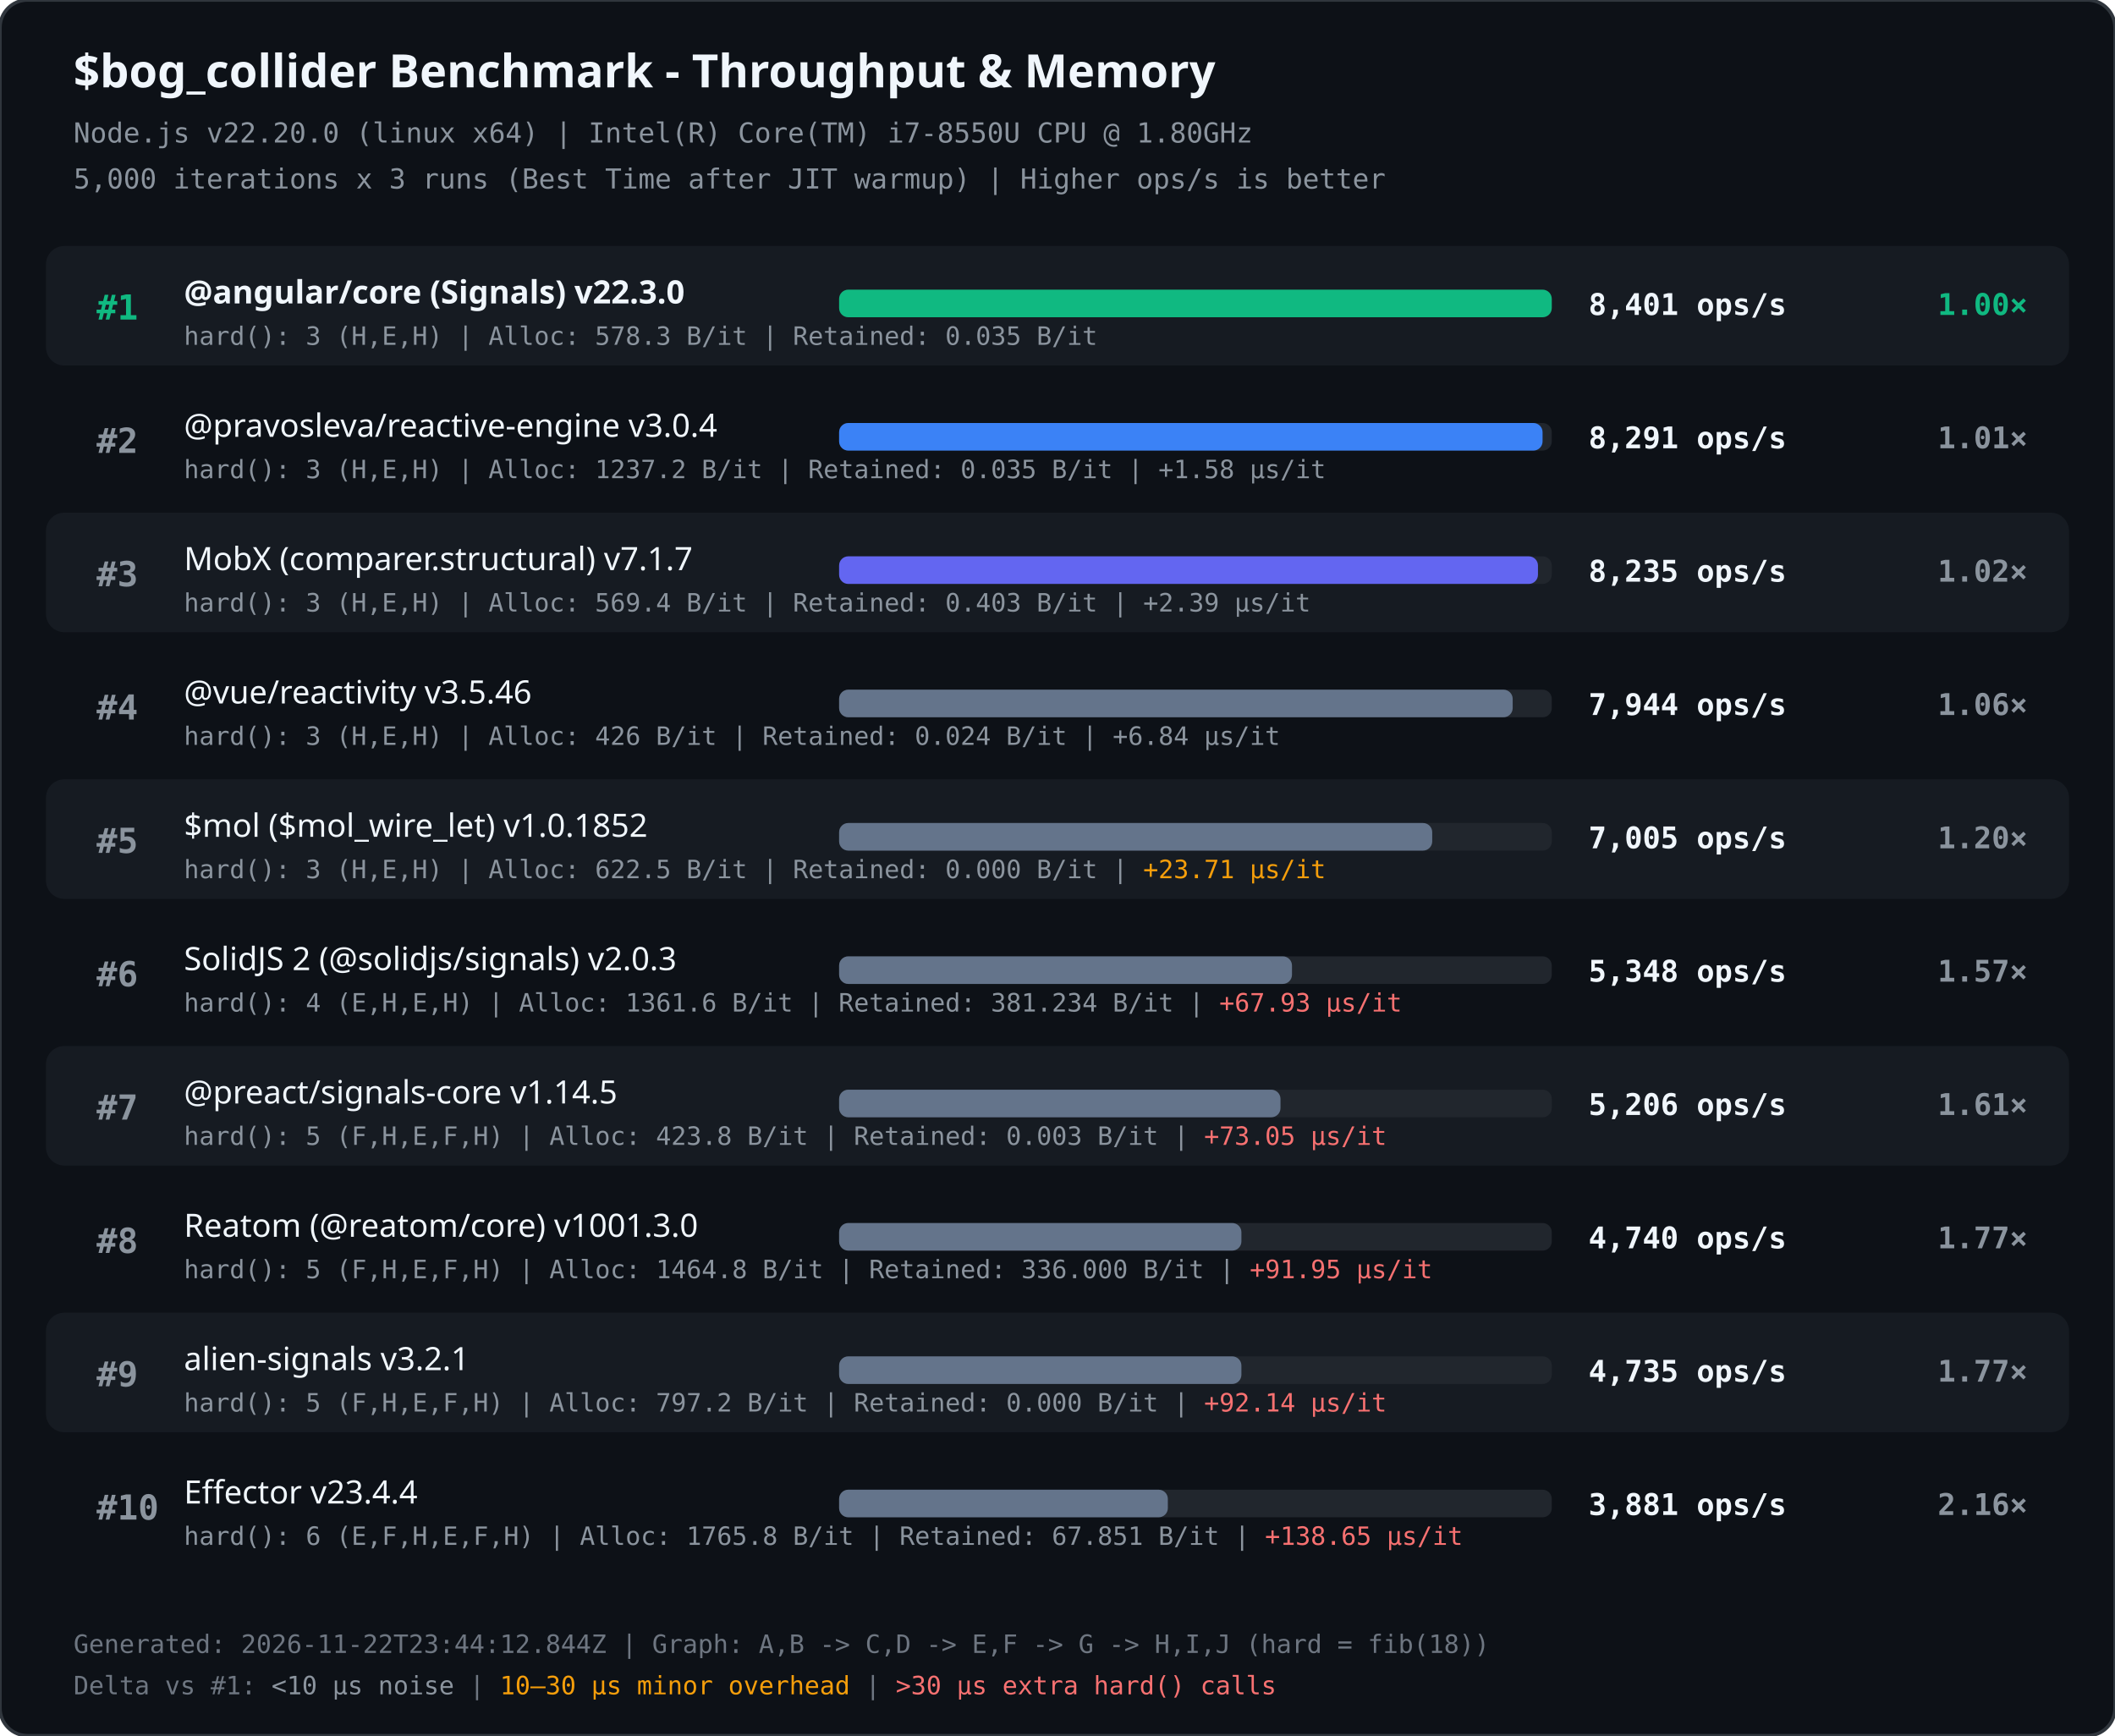
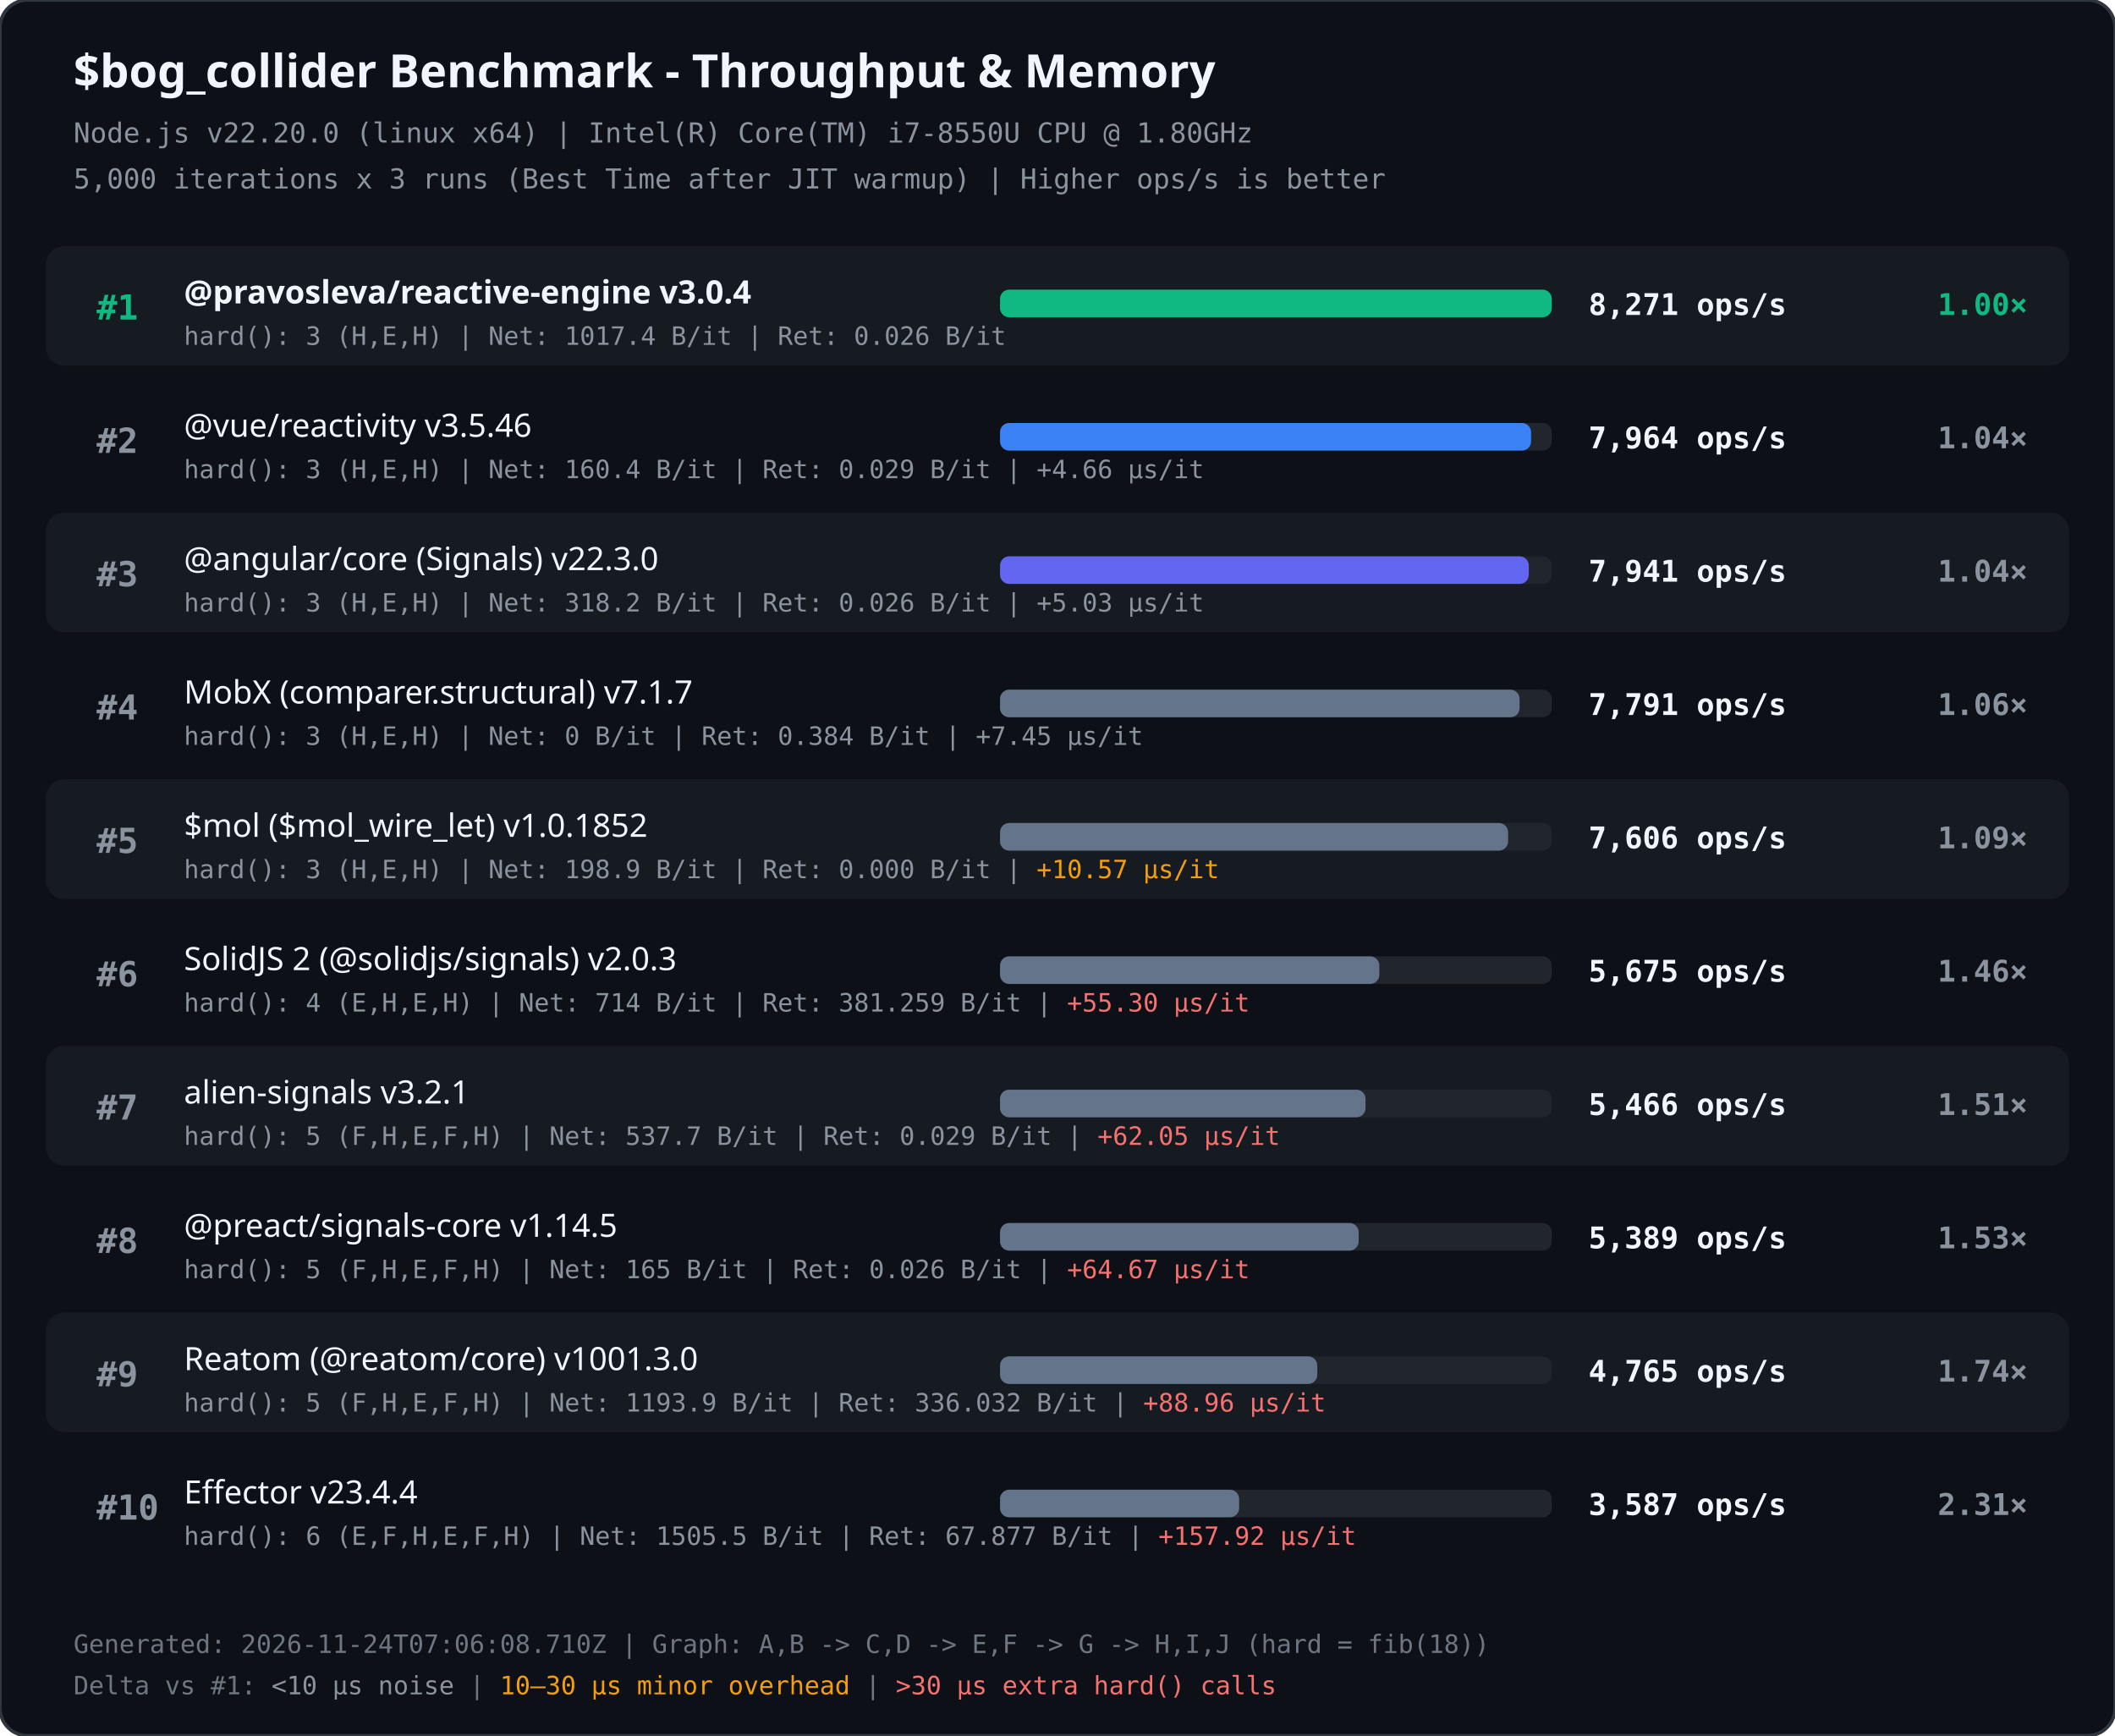
<svg xmlns="http://www.w3.org/2000/svg" width="920" height="755" viewBox="0 0 920 755">
  <rect width="920" height="755" rx="12" fill="#0d1117" stroke="#30363d" stroke-width="1.5" />
  <text x="32" y="38" fill="#f0f6fc" font-family="sans-serif" font-size="20" font-weight="700">$bog_collider Benchmark - Throughput &amp; Memory</text>
  <text x="32" y="62" fill="#8b949e" font-family="monospace" font-size="12">Node.js v22.20.0 (linux x64) | Intel(R) Core(TM) i7-8550U CPU @ 1.80GHz</text>
  <text x="32" y="82" fill="#8b949e" font-family="monospace" font-size="12">5,000 iterations x 3 runs (Best Time after JIT warmup) | Higher ops/s is better</text>
  <g transform="translate(0, 105)">
    <rect x="20" y="2" width="880" height="52" rx="8" fill="#161b22" />
    <text x="42" y="34" fill="#10b981" font-family="monospace" font-size="15" font-weight="700">#1</text>
-     <text x="80" y="27" fill="#f0f6fc" font-family="sans-serif" font-size="14" font-weight="700">@angular/core (Signals) v22.3.0</text>
-     <text x="80" y="45" fill="#8b949e" font-family="monospace" font-size="11">hard(): 3 (H,E,H) | Alloc: 578.3 B/it | Retained: 0.035 B/it</text>
-     <rect x="365" y="21" width="310" height="12" rx="4" fill="#21262d" />
-     <rect x="365" y="21" width="310" height="12" rx="4" fill="#10b981" />
-     <text x="691" y="32" fill="#f0f6fc" font-family="monospace" font-size="13" font-weight="700">8,401 ops/s</text>
+     <text x="80" y="27" fill="#f0f6fc" font-family="sans-serif" font-size="14" font-weight="700">@pravosleva/reactive-engine v3.0.4</text>
+     <text x="80" y="45" fill="#8b949e" font-family="monospace" font-size="11">hard(): 3 (H,E,H) | Net: 1017.4 B/it | Ret: 0.026 B/it</text>
+     <rect x="435" y="21" width="240" height="12" rx="4" fill="#21262d" />
+     <rect x="435" y="21" width="240" height="12" rx="4" fill="#10b981" />
+     <text x="691" y="32" fill="#f0f6fc" font-family="monospace" font-size="13" font-weight="700">8,271 ops/s</text>
    <text x="882" y="32" text-anchor="end" fill="#10b981" font-family="monospace" font-size="13" font-weight="700">1.00×</text>
  </g>
  <g transform="translate(0, 163)">
    <rect x="20" y="2" width="880" height="52" rx="8" fill="#0d1117" />
    <text x="42" y="34" fill="#8b949e" font-family="monospace" font-size="15" font-weight="700">#2</text>
-     <text x="80" y="27" fill="#f0f6fc" font-family="sans-serif" font-size="14" font-weight="500">@pravosleva/reactive-engine v3.0.4</text>
-     <text x="80" y="45" fill="#8b949e" font-family="monospace" font-size="11">hard(): 3 (H,E,H) | Alloc: 1237.2 B/it | Retained: 0.035 B/it | <tspan fill="#8b949e">+1.58 μs/it</tspan>
+     <text x="80" y="27" fill="#f0f6fc" font-family="sans-serif" font-size="14" font-weight="500">@vue/reactivity v3.5.46</text>
+     <text x="80" y="45" fill="#8b949e" font-family="monospace" font-size="11">hard(): 3 (H,E,H) | Net: 160.4 B/it | Ret: 0.029 B/it | <tspan fill="#8b949e">+4.66 μs/it</tspan>
    </text>
-     <rect x="365" y="21" width="310" height="12" rx="4" fill="#21262d" />
-     <rect x="365" y="21" width="306" height="12" rx="4" fill="#3b82f6" />
-     <text x="691" y="32" fill="#f0f6fc" font-family="monospace" font-size="13" font-weight="700">8,291 ops/s</text>
-     <text x="882" y="32" text-anchor="end" fill="#8b949e" font-family="monospace" font-size="13" font-weight="700">1.01×</text>
+     <rect x="435" y="21" width="240" height="12" rx="4" fill="#21262d" />
+     <rect x="435" y="21" width="231" height="12" rx="4" fill="#3b82f6" />
+     <text x="691" y="32" fill="#f0f6fc" font-family="monospace" font-size="13" font-weight="700">7,964 ops/s</text>
+     <text x="882" y="32" text-anchor="end" fill="#8b949e" font-family="monospace" font-size="13" font-weight="700">1.04×</text>
  </g>
  <g transform="translate(0, 221)">
    <rect x="20" y="2" width="880" height="52" rx="8" fill="#161b22" />
    <text x="42" y="34" fill="#8b949e" font-family="monospace" font-size="15" font-weight="700">#3</text>
-     <text x="80" y="27" fill="#f0f6fc" font-family="sans-serif" font-size="14" font-weight="500">MobX (comparer.structural) v7.1.7</text>
-     <text x="80" y="45" fill="#8b949e" font-family="monospace" font-size="11">hard(): 3 (H,E,H) | Alloc: 569.4 B/it | Retained: 0.403 B/it | <tspan fill="#8b949e">+2.39 μs/it</tspan>
+     <text x="80" y="27" fill="#f0f6fc" font-family="sans-serif" font-size="14" font-weight="500">@angular/core (Signals) v22.3.0</text>
+     <text x="80" y="45" fill="#8b949e" font-family="monospace" font-size="11">hard(): 3 (H,E,H) | Net: 318.2 B/it | Ret: 0.026 B/it | <tspan fill="#8b949e">+5.03 μs/it</tspan>
    </text>
-     <rect x="365" y="21" width="310" height="12" rx="4" fill="#21262d" />
-     <rect x="365" y="21" width="304" height="12" rx="4" fill="#6366f1" />
-     <text x="691" y="32" fill="#f0f6fc" font-family="monospace" font-size="13" font-weight="700">8,235 ops/s</text>
-     <text x="882" y="32" text-anchor="end" fill="#8b949e" font-family="monospace" font-size="13" font-weight="700">1.02×</text>
+     <rect x="435" y="21" width="240" height="12" rx="4" fill="#21262d" />
+     <rect x="435" y="21" width="230" height="12" rx="4" fill="#6366f1" />
+     <text x="691" y="32" fill="#f0f6fc" font-family="monospace" font-size="13" font-weight="700">7,941 ops/s</text>
+     <text x="882" y="32" text-anchor="end" fill="#8b949e" font-family="monospace" font-size="13" font-weight="700">1.04×</text>
  </g>
  <g transform="translate(0, 279)">
    <rect x="20" y="2" width="880" height="52" rx="8" fill="#0d1117" />
    <text x="42" y="34" fill="#8b949e" font-family="monospace" font-size="15" font-weight="700">#4</text>
-     <text x="80" y="27" fill="#f0f6fc" font-family="sans-serif" font-size="14" font-weight="500">@vue/reactivity v3.5.46</text>
-     <text x="80" y="45" fill="#8b949e" font-family="monospace" font-size="11">hard(): 3 (H,E,H) | Alloc: 426 B/it | Retained: 0.024 B/it | <tspan fill="#8b949e">+6.84 μs/it</tspan>
+     <text x="80" y="27" fill="#f0f6fc" font-family="sans-serif" font-size="14" font-weight="500">MobX (comparer.structural) v7.1.7</text>
+     <text x="80" y="45" fill="#8b949e" font-family="monospace" font-size="11">hard(): 3 (H,E,H) | Net: 0 B/it | Ret: 0.384 B/it | <tspan fill="#8b949e">+7.45 μs/it</tspan>
    </text>
-     <rect x="365" y="21" width="310" height="12" rx="4" fill="#21262d" />
-     <rect x="365" y="21" width="293" height="12" rx="4" fill="#64748b" />
-     <text x="691" y="32" fill="#f0f6fc" font-family="monospace" font-size="13" font-weight="700">7,944 ops/s</text>
+     <rect x="435" y="21" width="240" height="12" rx="4" fill="#21262d" />
+     <rect x="435" y="21" width="226" height="12" rx="4" fill="#64748b" />
+     <text x="691" y="32" fill="#f0f6fc" font-family="monospace" font-size="13" font-weight="700">7,791 ops/s</text>
    <text x="882" y="32" text-anchor="end" fill="#8b949e" font-family="monospace" font-size="13" font-weight="700">1.06×</text>
  </g>
  <g transform="translate(0, 337)">
    <rect x="20" y="2" width="880" height="52" rx="8" fill="#161b22" />
    <text x="42" y="34" fill="#8b949e" font-family="monospace" font-size="15" font-weight="700">#5</text>
    <text x="80" y="27" fill="#f0f6fc" font-family="sans-serif" font-size="14" font-weight="500">$mol ($mol_wire_let) v1.0.1852</text>
-     <text x="80" y="45" fill="#8b949e" font-family="monospace" font-size="11">hard(): 3 (H,E,H) | Alloc: 622.5 B/it | Retained: 0.000 B/it | <tspan fill="#f59e0b">+23.71 μs/it</tspan>
+     <text x="80" y="45" fill="#8b949e" font-family="monospace" font-size="11">hard(): 3 (H,E,H) | Net: 198.9 B/it | Ret: 0.000 B/it | <tspan fill="#f59e0b">+10.57 μs/it</tspan>
    </text>
-     <rect x="365" y="21" width="310" height="12" rx="4" fill="#21262d" />
-     <rect x="365" y="21" width="258" height="12" rx="4" fill="#64748b" />
-     <text x="691" y="32" fill="#f0f6fc" font-family="monospace" font-size="13" font-weight="700">7,005 ops/s</text>
-     <text x="882" y="32" text-anchor="end" fill="#8b949e" font-family="monospace" font-size="13" font-weight="700">1.20×</text>
+     <rect x="435" y="21" width="240" height="12" rx="4" fill="#21262d" />
+     <rect x="435" y="21" width="221" height="12" rx="4" fill="#64748b" />
+     <text x="691" y="32" fill="#f0f6fc" font-family="monospace" font-size="13" font-weight="700">7,606 ops/s</text>
+     <text x="882" y="32" text-anchor="end" fill="#8b949e" font-family="monospace" font-size="13" font-weight="700">1.09×</text>
  </g>
  <g transform="translate(0, 395)">
    <rect x="20" y="2" width="880" height="52" rx="8" fill="#0d1117" />
    <text x="42" y="34" fill="#8b949e" font-family="monospace" font-size="15" font-weight="700">#6</text>
    <text x="80" y="27" fill="#f0f6fc" font-family="sans-serif" font-size="14" font-weight="500">SolidJS 2 (@solidjs/signals) v2.0.3</text>
-     <text x="80" y="45" fill="#8b949e" font-family="monospace" font-size="11">hard(): 4 (E,H,E,H) | Alloc: 1361.6 B/it | Retained: 381.234 B/it | <tspan fill="#f87171">+67.93 μs/it</tspan>
+     <text x="80" y="45" fill="#8b949e" font-family="monospace" font-size="11">hard(): 4 (E,H,E,H) | Net: 714 B/it | Ret: 381.259 B/it | <tspan fill="#f87171">+55.30 μs/it</tspan>
    </text>
-     <rect x="365" y="21" width="310" height="12" rx="4" fill="#21262d" />
-     <rect x="365" y="21" width="197" height="12" rx="4" fill="#64748b" />
-     <text x="691" y="32" fill="#f0f6fc" font-family="monospace" font-size="13" font-weight="700">5,348 ops/s</text>
-     <text x="882" y="32" text-anchor="end" fill="#8b949e" font-family="monospace" font-size="13" font-weight="700">1.57×</text>
+     <rect x="435" y="21" width="240" height="12" rx="4" fill="#21262d" />
+     <rect x="435" y="21" width="165" height="12" rx="4" fill="#64748b" />
+     <text x="691" y="32" fill="#f0f6fc" font-family="monospace" font-size="13" font-weight="700">5,675 ops/s</text>
+     <text x="882" y="32" text-anchor="end" fill="#8b949e" font-family="monospace" font-size="13" font-weight="700">1.46×</text>
  </g>
  <g transform="translate(0, 453)">
    <rect x="20" y="2" width="880" height="52" rx="8" fill="#161b22" />
    <text x="42" y="34" fill="#8b949e" font-family="monospace" font-size="15" font-weight="700">#7</text>
-     <text x="80" y="27" fill="#f0f6fc" font-family="sans-serif" font-size="14" font-weight="500">@preact/signals-core v1.14.5</text>
-     <text x="80" y="45" fill="#8b949e" font-family="monospace" font-size="11">hard(): 5 (F,H,E,F,H) | Alloc: 423.8 B/it | Retained: 0.003 B/it | <tspan fill="#f87171">+73.05 μs/it</tspan>
+     <text x="80" y="27" fill="#f0f6fc" font-family="sans-serif" font-size="14" font-weight="500">alien-signals v3.2.1</text>
+     <text x="80" y="45" fill="#8b949e" font-family="monospace" font-size="11">hard(): 5 (F,H,E,F,H) | Net: 537.7 B/it | Ret: 0.029 B/it | <tspan fill="#f87171">+62.05 μs/it</tspan>
    </text>
-     <rect x="365" y="21" width="310" height="12" rx="4" fill="#21262d" />
-     <rect x="365" y="21" width="192" height="12" rx="4" fill="#64748b" />
-     <text x="691" y="32" fill="#f0f6fc" font-family="monospace" font-size="13" font-weight="700">5,206 ops/s</text>
-     <text x="882" y="32" text-anchor="end" fill="#8b949e" font-family="monospace" font-size="13" font-weight="700">1.61×</text>
+     <rect x="435" y="21" width="240" height="12" rx="4" fill="#21262d" />
+     <rect x="435" y="21" width="159" height="12" rx="4" fill="#64748b" />
+     <text x="691" y="32" fill="#f0f6fc" font-family="monospace" font-size="13" font-weight="700">5,466 ops/s</text>
+     <text x="882" y="32" text-anchor="end" fill="#8b949e" font-family="monospace" font-size="13" font-weight="700">1.51×</text>
  </g>
  <g transform="translate(0, 511)">
    <rect x="20" y="2" width="880" height="52" rx="8" fill="#0d1117" />
    <text x="42" y="34" fill="#8b949e" font-family="monospace" font-size="15" font-weight="700">#8</text>
-     <text x="80" y="27" fill="#f0f6fc" font-family="sans-serif" font-size="14" font-weight="500">Reatom (@reatom/core) v1001.3.0</text>
-     <text x="80" y="45" fill="#8b949e" font-family="monospace" font-size="11">hard(): 5 (F,H,E,F,H) | Alloc: 1464.8 B/it | Retained: 336.000 B/it | <tspan fill="#f87171">+91.95 μs/it</tspan>
+     <text x="80" y="27" fill="#f0f6fc" font-family="sans-serif" font-size="14" font-weight="500">@preact/signals-core v1.14.5</text>
+     <text x="80" y="45" fill="#8b949e" font-family="monospace" font-size="11">hard(): 5 (F,H,E,F,H) | Net: 165 B/it | Ret: 0.026 B/it | <tspan fill="#f87171">+64.67 μs/it</tspan>
    </text>
-     <rect x="365" y="21" width="310" height="12" rx="4" fill="#21262d" />
-     <rect x="365" y="21" width="175" height="12" rx="4" fill="#64748b" />
-     <text x="691" y="32" fill="#f0f6fc" font-family="monospace" font-size="13" font-weight="700">4,740 ops/s</text>
-     <text x="882" y="32" text-anchor="end" fill="#8b949e" font-family="monospace" font-size="13" font-weight="700">1.77×</text>
+     <rect x="435" y="21" width="240" height="12" rx="4" fill="#21262d" />
+     <rect x="435" y="21" width="156" height="12" rx="4" fill="#64748b" />
+     <text x="691" y="32" fill="#f0f6fc" font-family="monospace" font-size="13" font-weight="700">5,389 ops/s</text>
+     <text x="882" y="32" text-anchor="end" fill="#8b949e" font-family="monospace" font-size="13" font-weight="700">1.53×</text>
  </g>
  <g transform="translate(0, 569)">
    <rect x="20" y="2" width="880" height="52" rx="8" fill="#161b22" />
    <text x="42" y="34" fill="#8b949e" font-family="monospace" font-size="15" font-weight="700">#9</text>
-     <text x="80" y="27" fill="#f0f6fc" font-family="sans-serif" font-size="14" font-weight="500">alien-signals v3.2.1</text>
-     <text x="80" y="45" fill="#8b949e" font-family="monospace" font-size="11">hard(): 5 (F,H,E,F,H) | Alloc: 797.2 B/it | Retained: 0.000 B/it | <tspan fill="#f87171">+92.14 μs/it</tspan>
+     <text x="80" y="27" fill="#f0f6fc" font-family="sans-serif" font-size="14" font-weight="500">Reatom (@reatom/core) v1001.3.0</text>
+     <text x="80" y="45" fill="#8b949e" font-family="monospace" font-size="11">hard(): 5 (F,H,E,F,H) | Net: 1193.9 B/it | Ret: 336.032 B/it | <tspan fill="#f87171">+88.96 μs/it</tspan>
    </text>
-     <rect x="365" y="21" width="310" height="12" rx="4" fill="#21262d" />
-     <rect x="365" y="21" width="175" height="12" rx="4" fill="#64748b" />
-     <text x="691" y="32" fill="#f0f6fc" font-family="monospace" font-size="13" font-weight="700">4,735 ops/s</text>
-     <text x="882" y="32" text-anchor="end" fill="#8b949e" font-family="monospace" font-size="13" font-weight="700">1.77×</text>
+     <rect x="435" y="21" width="240" height="12" rx="4" fill="#21262d" />
+     <rect x="435" y="21" width="138" height="12" rx="4" fill="#64748b" />
+     <text x="691" y="32" fill="#f0f6fc" font-family="monospace" font-size="13" font-weight="700">4,765 ops/s</text>
+     <text x="882" y="32" text-anchor="end" fill="#8b949e" font-family="monospace" font-size="13" font-weight="700">1.74×</text>
  </g>
  <g transform="translate(0, 627)">
    <rect x="20" y="2" width="880" height="52" rx="8" fill="#0d1117" />
    <text x="42" y="34" fill="#8b949e" font-family="monospace" font-size="15" font-weight="700">#10</text>
    <text x="80" y="27" fill="#f0f6fc" font-family="sans-serif" font-size="14" font-weight="500">Effector v23.4.4</text>
-     <text x="80" y="45" fill="#8b949e" font-family="monospace" font-size="11">hard(): 6 (E,F,H,E,F,H) | Alloc: 1765.8 B/it | Retained: 67.851 B/it | <tspan fill="#f87171">+138.65 μs/it</tspan>
+     <text x="80" y="45" fill="#8b949e" font-family="monospace" font-size="11">hard(): 6 (E,F,H,E,F,H) | Net: 1505.5 B/it | Ret: 67.877 B/it | <tspan fill="#f87171">+157.92 μs/it</tspan>
    </text>
-     <rect x="365" y="21" width="310" height="12" rx="4" fill="#21262d" />
-     <rect x="365" y="21" width="143" height="12" rx="4" fill="#64748b" />
-     <text x="691" y="32" fill="#f0f6fc" font-family="monospace" font-size="13" font-weight="700">3,881 ops/s</text>
-     <text x="882" y="32" text-anchor="end" fill="#8b949e" font-family="monospace" font-size="13" font-weight="700">2.16×</text>
+     <rect x="435" y="21" width="240" height="12" rx="4" fill="#21262d" />
+     <rect x="435" y="21" width="104" height="12" rx="4" fill="#64748b" />
+     <text x="691" y="32" fill="#f0f6fc" font-family="monospace" font-size="13" font-weight="700">3,587 ops/s</text>
+     <text x="882" y="32" text-anchor="end" fill="#8b949e" font-family="monospace" font-size="13" font-weight="700">2.31×</text>
  </g>
-   <text x="32" y="719" fill="#6e7681" font-family="monospace" font-size="11">Generated: 2026-11-22T23:44:12.844Z | Graph: A,B -&gt; C,D -&gt; E,F -&gt; G -&gt; H,I,J (hard = fib(18))</text>
+   <text x="32" y="719" fill="#6e7681" font-family="monospace" font-size="11">Generated: 2026-11-24T07:06:08.710Z | Graph: A,B -&gt; C,D -&gt; E,F -&gt; G -&gt; H,I,J (hard = fib(18))</text>
  <text x="32" y="737" fill="#6e7681" font-family="monospace" font-size="11">Delta vs #1: <tspan fill="#8b949e">&lt;10 μs noise</tspan> | <tspan fill="#f59e0b">10–30 μs minor overhead</tspan> | <tspan fill="#f87171">&gt;30 μs extra hard() calls</tspan>
  </text>
</svg>
